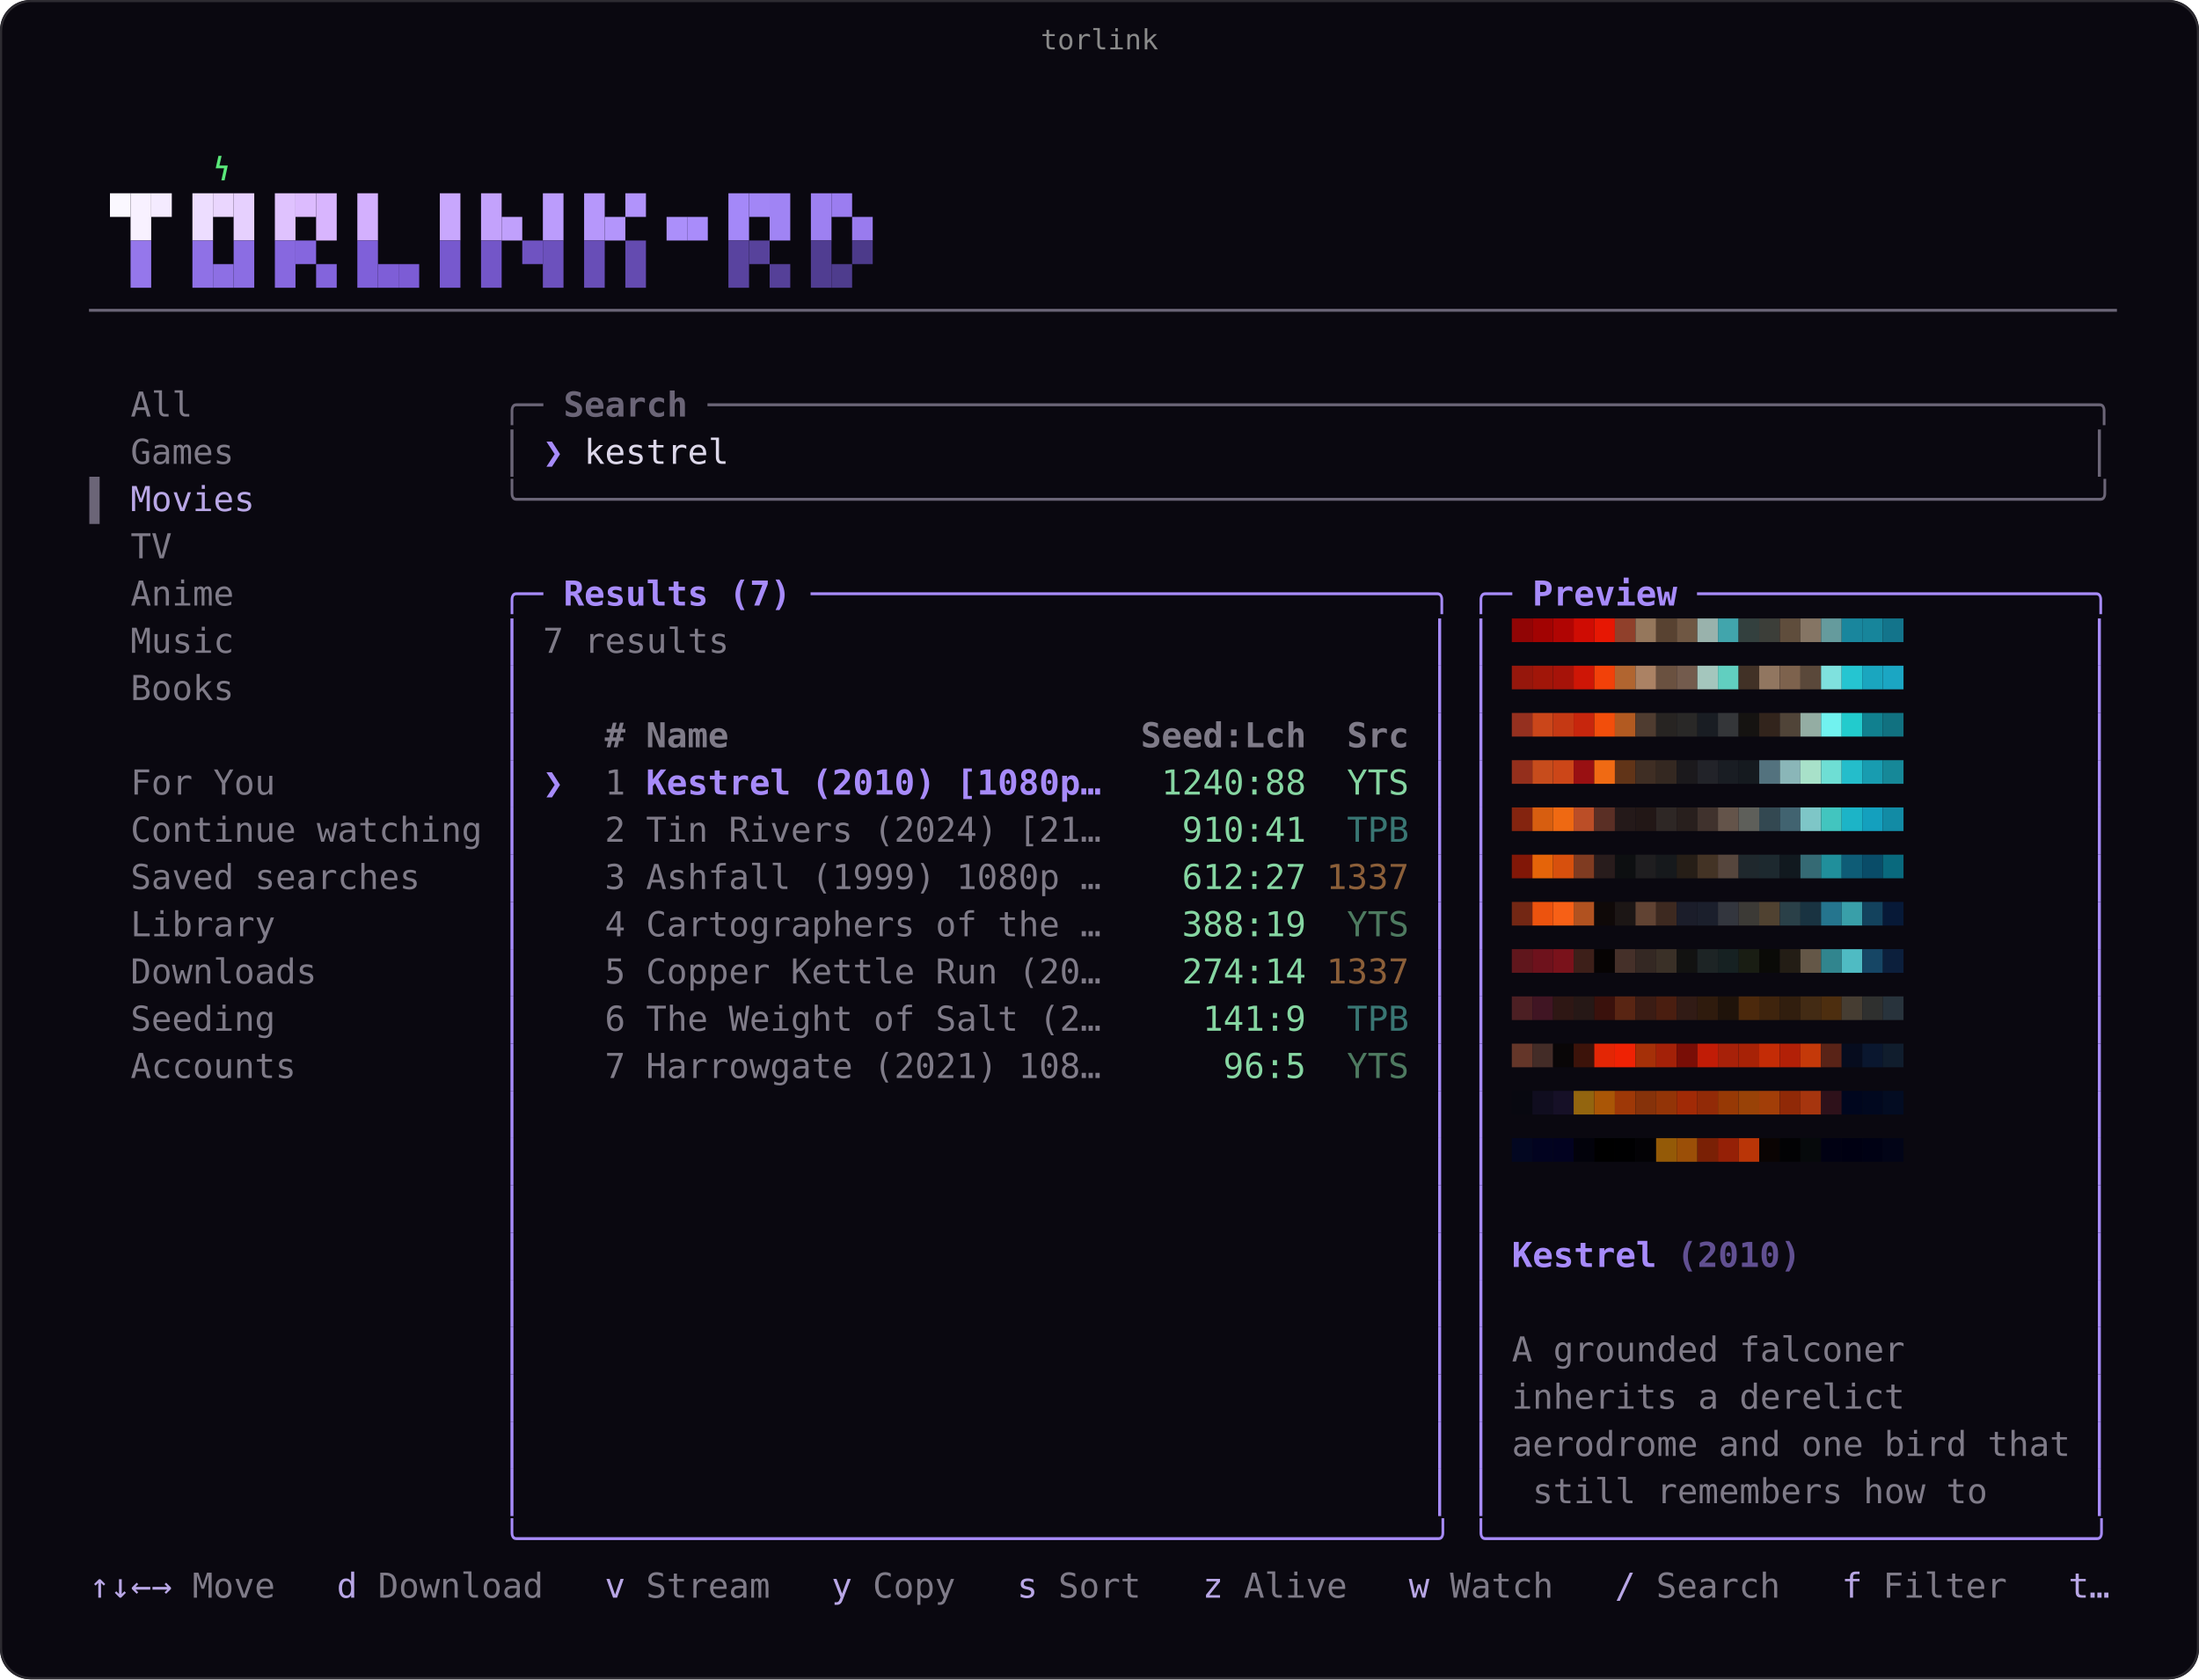
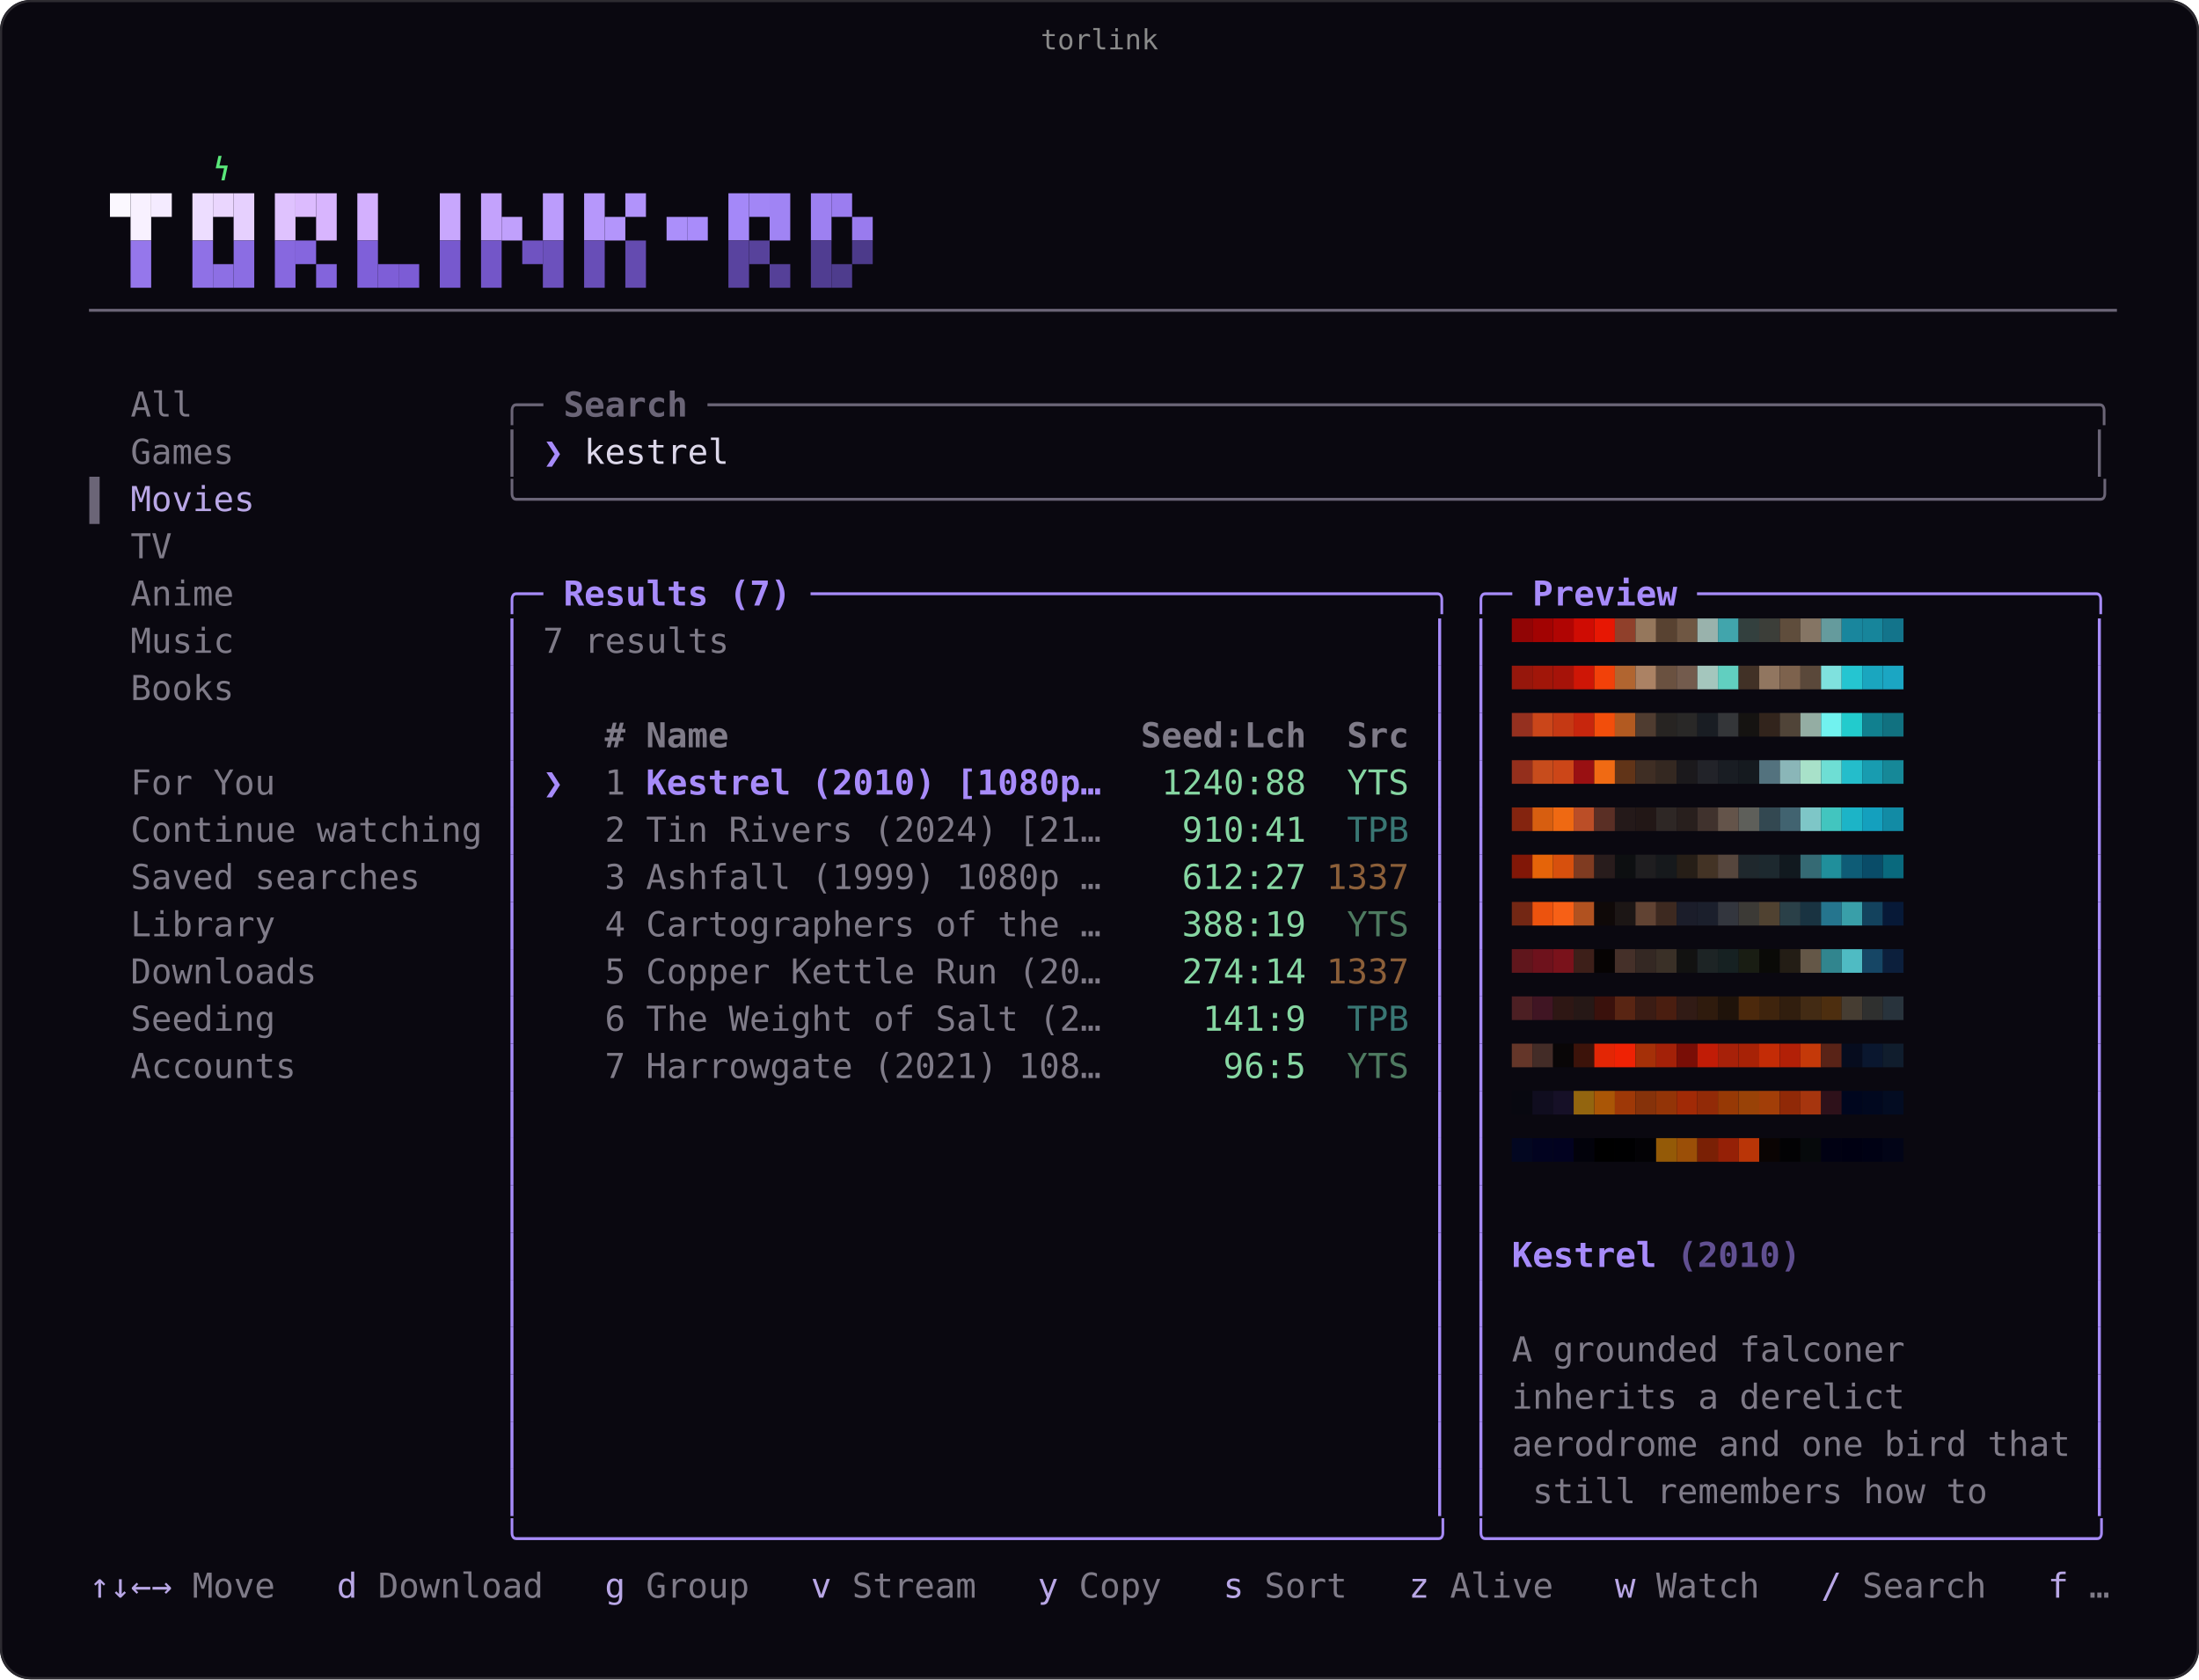
<svg xmlns="http://www.w3.org/2000/svg" width="1024" height="782" viewBox="0 0 1024 782" style="max-width: 1024px; width: 100%; height: auto;" role="img">
  <rect width="100%" height="100%" rx="14" fill="#0a0810" />
  <rect x="0.5" y="0.5" width="1023" height="781" rx="14" fill="none" stroke="#2d2b31" stroke-width="1" />
  <text x="512" y="23" text-anchor="middle" font-family="ui-monospace, &quot;Cascadia Mono&quot;, &quot;SF Mono&quot;, Menlo, Consolas, &quot;DejaVu Sans Mono&quot;, monospace" font-size="13" fill="#8a8a8a">torlink</text>
  <g font-family="ui-monospace, &quot;Cascadia Mono&quot;, &quot;SF Mono&quot;, Menlo, Consolas, &quot;DejaVu Sans Mono&quot;, monospace" font-size="16" fill="#ddd8ea">
    <text x="99.2" y="84" textLength="9.6" lengthAdjust="spacingAndGlyphs" xml:space="preserve" fill="#5ae87a" font-weight="600">𐓏</text>
    <rect x="51.2" y="90" width="9.6" height="11" fill="#fbf8ff" />
    <rect x="60.8" y="90" width="9.6" height="22" fill="#f8f1ff" />
    <rect x="70.4" y="90" width="9.6" height="11" fill="#f4ebff" />
    <rect x="89.6" y="90" width="9.6" height="22" fill="#edddff" />
    <rect x="99.2" y="90" width="9.6" height="11" fill="#ead6fe" />
    <rect x="108.8" y="90" width="9.6" height="22" fill="#e6d0fe" />
    <rect x="128" y="90" width="9.6" height="22" fill="#dfc2fe" />
    <rect x="137.6" y="90" width="9.6" height="11" fill="#dcbbfe" />
    <rect x="147.2" y="90" width="9.6" height="22" fill="#d8b5fe" />
    <rect x="166.4" y="90" width="9.6" height="22" fill="#d3b0fe" />
    <rect x="204.8" y="90" width="9.6" height="22" fill="#c8a7fd" />
    <rect x="224" y="90" width="9.6" height="22" fill="#c3a2fc" />
    <rect x="233.6" y="101" width="9.6" height="11" fill="#c0a0fc" />
    <rect x="252.8" y="90" width="9.6" height="22" fill="#bb9cfc" />
    <rect x="272" y="90" width="9.6" height="22" fill="#b697fb" />
    <rect x="281.6" y="101" width="9.6" height="11" fill="#b395fb" />
    <rect x="291.2" y="90" width="9.6" height="11" fill="#b193fb" />
    <rect x="310.4" y="101" width="9.6" height="11" fill="#ab8ffa" />
    <rect x="320" y="101" width="9.6" height="11" fill="#a98cfa" />
    <rect x="339.2" y="90" width="9.6" height="22" fill="#a488f8" />
    <rect x="348.8" y="90" width="9.6" height="11" fill="#a286f6" />
    <rect x="358.4" y="90" width="9.6" height="22" fill="#a084f4" />
    <rect x="377.6" y="90" width="9.6" height="22" fill="#9d80f1" />
    <rect x="387.2" y="90" width="9.6" height="11" fill="#9b7df0" />
    <rect x="396.8" y="101" width="9.6" height="11" fill="#997bee" />
    <rect x="60.8" y="112" width="9.6" height="22" fill="#9577eb" />
    <rect x="89.6" y="112" width="9.6" height="22" fill="#8f71e6" />
    <rect x="99.2" y="123" width="9.6" height="11" fill="#8d6fe4" />
    <rect x="108.8" y="112" width="9.6" height="22" fill="#8b6de3" />
    <rect x="128" y="112" width="9.6" height="22" fill="#8768df" />
    <rect x="137.6" y="112" width="9.6" height="11" fill="#8566de" />
    <rect x="147.2" y="123" width="9.6" height="11" fill="#8364dc" />
    <rect x="166.4" y="112" width="9.6" height="22" fill="#7f60d9" />
    <rect x="176" y="123" width="9.6" height="11" fill="#7e5ed7" />
    <rect x="185.6" y="123" width="9.6" height="11" fill="#7c5cd5" />
    <rect x="204.8" y="112" width="9.6" height="22" fill="#7759ce" />
    <rect x="224" y="112" width="9.6" height="22" fill="#7356c8" />
    <rect x="243.2" y="112" width="9.6" height="11" fill="#6f53c1" />
    <rect x="252.8" y="112" width="9.6" height="22" fill="#6c51bd" />
    <rect x="272" y="112" width="9.6" height="22" fill="#684eb7" />
    <rect x="291.2" y="112" width="9.6" height="22" fill="#644bb0" />
    <rect x="339.2" y="112" width="9.6" height="22" fill="#59439f" />
    <rect x="348.8" y="112" width="9.6" height="11" fill="#57429b" />
    <rect x="358.4" y="123" width="9.6" height="11" fill="#554098" />
    <rect x="377.6" y="112" width="9.6" height="22" fill="#503d91" />
    <rect x="387.2" y="123" width="9.6" height="11" fill="#4e3c8d" />
    <rect x="396.8" y="112" width="9.6" height="11" fill="#4c3a8a" />
    <text x="41.6" y="150" textLength="940.8" lengthAdjust="spacingAndGlyphs" xml:space="preserve" fill="#6b6577">──────────────────────────────────────────────────────────────────────────────────────────────────</text>
    <text x="60.8" y="194" textLength="28.8" lengthAdjust="spacingAndGlyphs" xml:space="preserve" fill-opacity="0.55">All</text>
    <text x="233.6" y="194" textLength="19.2" lengthAdjust="spacingAndGlyphs" xml:space="preserve" fill="#6b6577">╭─</text>
    <text x="262.4" y="194" textLength="57.6" lengthAdjust="spacingAndGlyphs" xml:space="preserve" fill="#6b6577" font-weight="600">Search</text>
    <text x="329.6" y="194" textLength="652.8" lengthAdjust="spacingAndGlyphs" xml:space="preserve" fill="#6b6577">───────────────────────────────────────────────────────────────────╮</text>
    <text x="60.8" y="216" textLength="48" lengthAdjust="spacingAndGlyphs" xml:space="preserve" fill-opacity="0.55">Games</text>
    <rect x="237.7" y="200" width="1.4" height="22" fill="#6b6577" />
    <text x="252.8" y="216" textLength="9.6" lengthAdjust="spacingAndGlyphs" xml:space="preserve" fill="#a78bfa">❯</text>
    <text x="272" y="216" textLength="67.2" lengthAdjust="spacingAndGlyphs" xml:space="preserve">kestrel</text>
    <rect x="976.9" y="200" width="1.4" height="22" fill="#6b6577" />
    <rect x="41.6" y="222" width="4.8" height="22" fill="#6b6577" />
    <text x="60.8" y="238" textLength="57.6" lengthAdjust="spacingAndGlyphs" xml:space="preserve" fill="#b9a7e6">Movies</text>
    <text x="233.6" y="238" textLength="748.8" lengthAdjust="spacingAndGlyphs" xml:space="preserve" fill="#6b6577">╰────────────────────────────────────────────────────────────────────────────╯</text>
    <text x="60.8" y="260" textLength="19.2" lengthAdjust="spacingAndGlyphs" xml:space="preserve" fill-opacity="0.55">TV</text>
    <text x="60.8" y="282" textLength="48" lengthAdjust="spacingAndGlyphs" xml:space="preserve" fill-opacity="0.55">Anime</text>
    <text x="233.6" y="282" textLength="19.2" lengthAdjust="spacingAndGlyphs" xml:space="preserve" fill="#a78bfa">╭─</text>
    <text x="262.4" y="282" textLength="105.6" lengthAdjust="spacingAndGlyphs" xml:space="preserve" fill="#a78bfa" font-weight="600">Results (7)</text>
    <text x="377.6" y="282" textLength="297.6" lengthAdjust="spacingAndGlyphs" xml:space="preserve" fill="#a78bfa">──────────────────────────────╮</text>
    <text x="684.8" y="282" textLength="19.2" lengthAdjust="spacingAndGlyphs" xml:space="preserve" fill="#a78bfa">╭─</text>
    <text x="713.6" y="282" textLength="67.2" lengthAdjust="spacingAndGlyphs" xml:space="preserve" fill="#a78bfa" font-weight="600">Preview</text>
    <text x="790.4" y="282" textLength="192" lengthAdjust="spacingAndGlyphs" xml:space="preserve" fill="#a78bfa">───────────────────╮</text>
    <text x="60.8" y="304" textLength="48" lengthAdjust="spacingAndGlyphs" xml:space="preserve" fill-opacity="0.55">Music</text>
    <rect x="237.7" y="288" width="1.4" height="22" fill="#a78bfa" />
    <text x="252.8" y="304" textLength="86.4" lengthAdjust="spacingAndGlyphs" xml:space="preserve" fill-opacity="0.55">7 results</text>
    <rect x="669.7" y="288" width="1.4" height="22" fill="#a78bfa" />
    <rect x="688.9" y="288" width="1.4" height="22" fill="#a78bfa" />
    <rect x="704" y="288" width="9.6" height="11" fill="#910505" />
    <rect x="713.6" y="288" width="9.6" height="11" fill="#a20302" />
    <rect x="723.2" y="288" width="9.6" height="11" fill="#b00503" />
    <rect x="732.8" y="288" width="9.6" height="11" fill="#cf0c03" />
    <rect x="742.4" y="288" width="9.6" height="11" fill="#e71703" />
    <rect x="752" y="288" width="9.6" height="11" fill="#90402b" />
    <rect x="761.6" y="288" width="9.6" height="11" fill="#95775c" />
    <rect x="771.2" y="288" width="9.6" height="11" fill="#584231" />
    <rect x="780.8" y="288" width="9.6" height="11" fill="#6f5743" />
    <rect x="790.4" y="288" width="9.6" height="11" fill="#99b2ac" />
    <rect x="800" y="288" width="9.6" height="11" fill="#41a5ac" />
    <rect x="809.6" y="288" width="9.6" height="11" fill="#33403e" />
    <rect x="819.2" y="288" width="9.6" height="11" fill="#3c3e39" />
    <rect x="828.8" y="288" width="9.6" height="11" fill="#5f4d3c" />
    <rect x="838.4" y="288" width="9.6" height="11" fill="#857564" />
    <rect x="848" y="288" width="9.6" height="11" fill="#659b9d" />
    <rect x="857.6" y="288" width="9.6" height="11" fill="#19869d" />
    <rect x="867.2" y="288" width="9.6" height="11" fill="#17859b" />
    <rect x="876.8" y="288" width="9.6" height="11" fill="#13748b" />
    <rect x="976.9" y="288" width="1.4" height="22" fill="#a78bfa" />
    <text x="60.8" y="326" textLength="48" lengthAdjust="spacingAndGlyphs" xml:space="preserve" fill-opacity="0.55">Books</text>
    <rect x="237.7" y="310" width="1.4" height="22" fill="#a78bfa" />
    <rect x="669.7" y="310" width="1.4" height="22" fill="#a78bfa" />
    <rect x="688.9" y="310" width="1.4" height="22" fill="#a78bfa" />
    <rect x="704" y="310" width="9.6" height="11" fill="#96170c" />
    <rect x="713.6" y="310" width="9.6" height="11" fill="#a11609" />
    <rect x="723.2" y="310" width="9.6" height="11" fill="#a61309" />
    <rect x="732.8" y="310" width="9.6" height="11" fill="#ce1606" />
    <rect x="742.4" y="310" width="9.6" height="11" fill="#f24109" />
    <rect x="752" y="310" width="9.6" height="11" fill="#b16530" />
    <rect x="761.6" y="310" width="9.6" height="11" fill="#ab8264" />
    <rect x="771.2" y="310" width="9.6" height="11" fill="#6a5140" />
    <rect x="780.8" y="310" width="9.6" height="11" fill="#735b4d" />
    <rect x="790.4" y="310" width="9.6" height="11" fill="#a4c6bd" />
    <rect x="800" y="310" width="9.6" height="11" fill="#61cfc0" />
    <rect x="809.6" y="310" width="9.6" height="11" fill="#413126" />
    <rect x="819.2" y="310" width="9.6" height="11" fill="#917660" />
    <rect x="828.8" y="310" width="9.6" height="11" fill="#7d624d" />
    <rect x="838.4" y="310" width="9.6" height="11" fill="#5a483a" />
    <rect x="848" y="310" width="9.6" height="11" fill="#7fe1de" />
    <rect x="857.6" y="310" width="9.6" height="11" fill="#25c5d1" />
    <rect x="867.2" y="310" width="9.6" height="11" fill="#1aa6bf" />
    <rect x="876.8" y="310" width="9.6" height="11" fill="#1ba6c3" />
    <rect x="976.9" y="310" width="1.4" height="22" fill="#a78bfa" />
    <rect x="237.7" y="332" width="1.4" height="22" fill="#a78bfa" />
    <text x="281.6" y="348" textLength="9.6" lengthAdjust="spacingAndGlyphs" xml:space="preserve" fill-opacity="0.55" font-weight="600">#</text>
    <text x="300.8" y="348" textLength="38.4" lengthAdjust="spacingAndGlyphs" xml:space="preserve" fill-opacity="0.55" font-weight="600">Name</text>
    <text x="531.2" y="348" textLength="76.8" lengthAdjust="spacingAndGlyphs" xml:space="preserve" fill-opacity="0.55" font-weight="600">Seed:Lch</text>
    <text x="627.2" y="348" textLength="28.8" lengthAdjust="spacingAndGlyphs" xml:space="preserve" fill-opacity="0.55" font-weight="600">Src</text>
    <rect x="669.7" y="332" width="1.4" height="22" fill="#a78bfa" />
    <rect x="688.9" y="332" width="1.4" height="22" fill="#a78bfa" />
    <rect x="704" y="332" width="9.6" height="11" fill="#95301f" />
    <rect x="713.6" y="332" width="9.6" height="11" fill="#ca461a" />
    <rect x="723.2" y="332" width="9.6" height="11" fill="#c53914" />
    <rect x="732.8" y="332" width="9.6" height="11" fill="#c7260d" />
    <rect x="742.4" y="332" width="9.6" height="11" fill="#f24e0b" />
    <rect x="752" y="332" width="9.6" height="11" fill="#b25a21" />
    <rect x="761.6" y="332" width="9.6" height="11" fill="#4f3c30" />
    <rect x="771.2" y="332" width="9.6" height="11" fill="#272422" />
    <rect x="780.8" y="332" width="9.6" height="11" fill="#292827" />
    <rect x="790.4" y="332" width="9.6" height="11" fill="#191d23" />
    <rect x="800" y="332" width="9.6" height="11" fill="#343639" />
    <rect x="809.6" y="332" width="9.6" height="11" fill="#151311" />
    <rect x="819.2" y="332" width="9.6" height="11" fill="#32241c" />
    <rect x="828.8" y="332" width="9.6" height="11" fill="#504438" />
    <rect x="838.4" y="332" width="9.6" height="11" fill="#94ada3" />
    <rect x="848" y="332" width="9.6" height="11" fill="#71f2ef" />
    <rect x="857.6" y="332" width="9.6" height="11" fill="#22cbcd" />
    <rect x="867.2" y="332" width="9.6" height="11" fill="#11808f" />
    <rect x="876.8" y="332" width="9.6" height="11" fill="#117180" />
    <rect x="976.9" y="332" width="1.4" height="22" fill="#a78bfa" />
    <text x="60.8" y="370" textLength="67.2" lengthAdjust="spacingAndGlyphs" xml:space="preserve" fill-opacity="0.55">For You</text>
    <rect x="237.7" y="354" width="1.4" height="22" fill="#a78bfa" />
    <text x="252.8" y="370" textLength="9.6" lengthAdjust="spacingAndGlyphs" xml:space="preserve" fill="#a78bfa">❯</text>
    <text x="281.6" y="370" textLength="9.6" lengthAdjust="spacingAndGlyphs" xml:space="preserve" fill-opacity="0.55">1</text>
    <text x="300.8" y="370" textLength="211.2" lengthAdjust="spacingAndGlyphs" xml:space="preserve" fill="#a78bfa" font-weight="600">Kestrel (2010) [1080p…</text>
    <text x="540.8" y="370" textLength="67.2" lengthAdjust="spacingAndGlyphs" xml:space="preserve" fill="#86d6a2">1240:88</text>
    <text x="627.2" y="370" textLength="28.8" lengthAdjust="spacingAndGlyphs" xml:space="preserve" fill="#86d6a2">YTS</text>
    <rect x="669.7" y="354" width="1.4" height="22" fill="#a78bfa" />
    <rect x="688.9" y="354" width="1.4" height="22" fill="#a78bfa" />
    <rect x="704" y="354" width="9.6" height="11" fill="#942f1c" />
    <rect x="713.6" y="354" width="9.6" height="11" fill="#c74c1c" />
    <rect x="723.2" y="354" width="9.6" height="11" fill="#cc4618" />
    <rect x="732.8" y="354" width="9.6" height="11" fill="#991012" />
    <rect x="742.4" y="354" width="9.6" height="11" fill="#f06a13" />
    <rect x="752" y="354" width="9.6" height="11" fill="#613418" />
    <rect x="761.6" y="354" width="9.6" height="11" fill="#3f2e24" />
    <rect x="771.2" y="354" width="9.6" height="11" fill="#342821" />
    <rect x="780.8" y="354" width="9.6" height="11" fill="#1b191c" />
    <rect x="790.4" y="354" width="9.6" height="11" fill="#222329" />
    <rect x="800" y="354" width="9.6" height="11" fill="#191d23" />
    <rect x="809.6" y="354" width="9.6" height="11" fill="#151a1f" />
    <rect x="819.2" y="354" width="9.6" height="11" fill="#53727e" />
    <rect x="828.8" y="354" width="9.6" height="11" fill="#8ab6b8" />
    <rect x="838.4" y="354" width="9.6" height="11" fill="#a8e1c9" />
    <rect x="848" y="354" width="9.6" height="11" fill="#6eded4" />
    <rect x="857.6" y="354" width="9.6" height="11" fill="#24bdcb" />
    <rect x="867.2" y="354" width="9.6" height="11" fill="#189cb0" />
    <rect x="876.8" y="354" width="9.6" height="11" fill="#168898" />
    <rect x="976.9" y="354" width="1.4" height="22" fill="#a78bfa" />
    <text x="60.8" y="392" textLength="163.2" lengthAdjust="spacingAndGlyphs" xml:space="preserve" fill-opacity="0.55">Continue watching</text>
    <rect x="237.7" y="376" width="1.4" height="22" fill="#a78bfa" />
    <text x="281.6" y="392" textLength="9.6" lengthAdjust="spacingAndGlyphs" xml:space="preserve" fill-opacity="0.55">2</text>
    <text x="300.8" y="392" textLength="211.2" lengthAdjust="spacingAndGlyphs" xml:space="preserve" fill-opacity="0.55">Tin Rivers (2024) [21…</text>
    <text x="550.4" y="392" textLength="57.6" lengthAdjust="spacingAndGlyphs" xml:space="preserve" fill="#86d6a2">910:41</text>
    <text x="627.2" y="392" textLength="28.8" lengthAdjust="spacingAndGlyphs" xml:space="preserve" fill="#5fd0c5" fill-opacity="0.55">TPB</text>
    <rect x="669.7" y="376" width="1.4" height="22" fill="#a78bfa" />
    <rect x="688.9" y="376" width="1.4" height="22" fill="#a78bfa" />
    <rect x="704" y="376" width="9.6" height="11" fill="#84240f" />
    <rect x="713.6" y="376" width="9.6" height="11" fill="#d75e10" />
    <rect x="723.2" y="376" width="9.6" height="11" fill="#ef6912" />
    <rect x="732.8" y="376" width="9.6" height="11" fill="#bb4e27" />
    <rect x="742.4" y="376" width="9.6" height="11" fill="#5a2f25" />
    <rect x="752" y="376" width="9.6" height="11" fill="#241919" />
    <rect x="761.6" y="376" width="9.6" height="11" fill="#221716" />
    <rect x="771.2" y="376" width="9.6" height="11" fill="#2e2725" />
    <rect x="780.8" y="376" width="9.6" height="11" fill="#281f1d" />
    <rect x="790.4" y="376" width="9.6" height="11" fill="#40322d" />
    <rect x="800" y="376" width="9.6" height="11" fill="#64544a" />
    <rect x="809.6" y="376" width="9.6" height="11" fill="#5e5f5a" />
    <rect x="819.2" y="376" width="9.6" height="11" fill="#334851" />
    <rect x="828.8" y="376" width="9.6" height="11" fill="#416370" />
    <rect x="838.4" y="376" width="9.6" height="11" fill="#7ec6c7" />
    <rect x="848" y="376" width="9.6" height="11" fill="#42c5bf" />
    <rect x="857.6" y="376" width="9.6" height="11" fill="#1cb4c7" />
    <rect x="867.2" y="376" width="9.6" height="11" fill="#14a0be" />
    <rect x="876.8" y="376" width="9.6" height="11" fill="#128ba5" />
    <rect x="976.9" y="376" width="1.4" height="22" fill="#a78bfa" />
    <text x="60.8" y="414" textLength="134.4" lengthAdjust="spacingAndGlyphs" xml:space="preserve" fill-opacity="0.55">Saved searches</text>
    <rect x="237.7" y="398" width="1.4" height="22" fill="#a78bfa" />
    <text x="281.6" y="414" textLength="9.6" lengthAdjust="spacingAndGlyphs" xml:space="preserve" fill-opacity="0.55">3</text>
    <text x="300.8" y="414" textLength="211.2" lengthAdjust="spacingAndGlyphs" xml:space="preserve" fill-opacity="0.55">Ashfall (1999) 1080p …</text>
    <text x="550.4" y="414" textLength="57.6" lengthAdjust="spacingAndGlyphs" xml:space="preserve" fill="#86d6a2">612:27</text>
    <text x="617.6" y="414" textLength="38.4" lengthAdjust="spacingAndGlyphs" xml:space="preserve" fill="#f6a55c" fill-opacity="0.55">1337</text>
    <rect x="669.7" y="398" width="1.4" height="22" fill="#a78bfa" />
    <rect x="688.9" y="398" width="1.4" height="22" fill="#a78bfa" />
    <rect x="704" y="398" width="9.6" height="11" fill="#811707" />
    <rect x="713.6" y="398" width="9.6" height="11" fill="#e56409" />
    <rect x="723.2" y="398" width="9.6" height="11" fill="#d7500d" />
    <rect x="732.8" y="398" width="9.6" height="11" fill="#7f3b21" />
    <rect x="742.4" y="398" width="9.6" height="11" fill="#281c1c" />
    <rect x="752" y="398" width="9.6" height="11" fill="#0d0f11" />
    <rect x="761.6" y="398" width="9.6" height="11" fill="#1f1e20" />
    <rect x="771.2" y="398" width="9.6" height="11" fill="#16191c" />
    <rect x="780.8" y="398" width="9.6" height="11" fill="#261e17" />
    <rect x="790.4" y="398" width="9.6" height="11" fill="#433325" />
    <rect x="800" y="398" width="9.6" height="11" fill="#56463d" />
    <rect x="809.6" y="398" width="9.6" height="11" fill="#1f282d" />
    <rect x="819.2" y="398" width="9.6" height="11" fill="#1d292f" />
    <rect x="828.8" y="398" width="9.6" height="11" fill="#11191f" />
    <rect x="838.4" y="398" width="9.6" height="11" fill="#356a74" />
    <rect x="848" y="398" width="9.6" height="11" fill="#208f9b" />
    <rect x="857.6" y="398" width="9.6" height="11" fill="#0e5c76" />
    <rect x="867.2" y="398" width="9.6" height="11" fill="#094c68" />
    <rect x="876.8" y="398" width="9.6" height="11" fill="#09697d" />
    <rect x="976.9" y="398" width="1.4" height="22" fill="#a78bfa" />
    <text x="60.8" y="436" textLength="67.2" lengthAdjust="spacingAndGlyphs" xml:space="preserve" fill-opacity="0.55">Library</text>
    <rect x="237.7" y="420" width="1.4" height="22" fill="#a78bfa" />
    <text x="281.6" y="436" textLength="9.6" lengthAdjust="spacingAndGlyphs" xml:space="preserve" fill-opacity="0.55">4</text>
    <text x="300.8" y="436" textLength="211.2" lengthAdjust="spacingAndGlyphs" xml:space="preserve" fill-opacity="0.55">Cartographers of the …</text>
    <text x="550.4" y="436" textLength="57.6" lengthAdjust="spacingAndGlyphs" xml:space="preserve" fill="#86d6a2">388:19</text>
    <text x="627.2" y="436" textLength="28.8" lengthAdjust="spacingAndGlyphs" xml:space="preserve" fill="#86d6a2" fill-opacity="0.55">YTS</text>
    <rect x="669.7" y="420" width="1.4" height="22" fill="#a78bfa" />
    <rect x="688.9" y="420" width="1.4" height="22" fill="#a78bfa" />
    <rect x="704" y="420" width="9.6" height="11" fill="#732714" />
    <rect x="713.6" y="420" width="9.6" height="11" fill="#ec530e" />
    <rect x="723.2" y="420" width="9.6" height="11" fill="#f76016" />
    <rect x="732.8" y="420" width="9.6" height="11" fill="#b15220" />
    <rect x="742.4" y="420" width="9.6" height="11" fill="#0f0908" />
    <rect x="752" y="420" width="9.6" height="11" fill="#1c1615" />
    <rect x="761.6" y="420" width="9.6" height="11" fill="#614333" />
    <rect x="771.2" y="420" width="9.6" height="11" fill="#3d2920" />
    <rect x="780.8" y="420" width="9.6" height="11" fill="#1b1d2a" />
    <rect x="790.4" y="420" width="9.6" height="11" fill="#1b1f2c" />
    <rect x="800" y="420" width="9.6" height="11" fill="#33363e" />
    <rect x="809.6" y="420" width="9.6" height="11" fill="#3c3a36" />
    <rect x="819.2" y="420" width="9.6" height="11" fill="#504231" />
    <rect x="828.8" y="420" width="9.6" height="11" fill="#2a4048" />
    <rect x="838.4" y="420" width="9.6" height="11" fill="#193341" />
    <rect x="848" y="420" width="9.6" height="11" fill="#25758e" />
    <rect x="857.6" y="420" width="9.6" height="11" fill="#399fa9" />
    <rect x="867.2" y="420" width="9.6" height="11" fill="#13425d" />
    <rect x="876.8" y="420" width="9.6" height="11" fill="#071937" />
    <rect x="976.9" y="420" width="1.4" height="22" fill="#a78bfa" />
    <text x="60.8" y="458" textLength="86.4" lengthAdjust="spacingAndGlyphs" xml:space="preserve" fill-opacity="0.55">Downloads</text>
    <rect x="237.7" y="442" width="1.4" height="22" fill="#a78bfa" />
    <text x="281.6" y="458" textLength="9.6" lengthAdjust="spacingAndGlyphs" xml:space="preserve" fill-opacity="0.55">5</text>
    <text x="300.8" y="458" textLength="211.2" lengthAdjust="spacingAndGlyphs" xml:space="preserve" fill-opacity="0.55">Copper Kettle Run (20…</text>
    <text x="550.4" y="458" textLength="57.6" lengthAdjust="spacingAndGlyphs" xml:space="preserve" fill="#86d6a2">274:14</text>
    <text x="617.6" y="458" textLength="38.4" lengthAdjust="spacingAndGlyphs" xml:space="preserve" fill="#f6a55c" fill-opacity="0.55">1337</text>
    <rect x="669.7" y="442" width="1.4" height="22" fill="#a78bfa" />
    <rect x="688.9" y="442" width="1.4" height="22" fill="#a78bfa" />
    <rect x="704" y="442" width="9.6" height="11" fill="#60161c" />
    <rect x="713.6" y="442" width="9.6" height="11" fill="#6e121c" />
    <rect x="723.2" y="442" width="9.6" height="11" fill="#7a121b" />
    <rect x="732.8" y="442" width="9.6" height="11" fill="#3d1f19" />
    <rect x="742.4" y="442" width="9.6" height="11" fill="#060303" />
    <rect x="752" y="442" width="9.6" height="11" fill="#453029" />
    <rect x="761.6" y="442" width="9.6" height="11" fill="#342823" />
    <rect x="771.2" y="442" width="9.6" height="11" fill="#3a3027" />
    <rect x="780.8" y="442" width="9.6" height="11" fill="#121211" />
    <rect x="790.4" y="442" width="9.6" height="11" fill="#1d2425" />
    <rect x="800" y="442" width="9.6" height="11" fill="#162122" />
    <rect x="809.6" y="442" width="9.6" height="11" fill="#191d13" />
    <rect x="819.2" y="442" width="9.6" height="11" fill="#0a0a07" />
    <rect x="828.8" y="442" width="9.6" height="11" fill="#231d15" />
    <rect x="838.4" y="442" width="9.6" height="11" fill="#645747" />
    <rect x="848" y="442" width="9.6" height="11" fill="#31858e" />
    <rect x="857.6" y="442" width="9.6" height="11" fill="#4fbbc3" />
    <rect x="867.2" y="442" width="9.6" height="11" fill="#164665" />
    <rect x="876.8" y="442" width="9.6" height="11" fill="#0c1f3c" />
    <rect x="976.9" y="442" width="1.4" height="22" fill="#a78bfa" />
    <text x="60.8" y="480" textLength="67.2" lengthAdjust="spacingAndGlyphs" xml:space="preserve" fill-opacity="0.55">Seeding</text>
    <rect x="237.7" y="464" width="1.4" height="22" fill="#a78bfa" />
    <text x="281.6" y="480" textLength="9.6" lengthAdjust="spacingAndGlyphs" xml:space="preserve" fill-opacity="0.55">6</text>
    <text x="300.8" y="480" textLength="211.2" lengthAdjust="spacingAndGlyphs" xml:space="preserve" fill-opacity="0.55">The Weight of Salt (2…</text>
    <text x="560" y="480" textLength="48" lengthAdjust="spacingAndGlyphs" xml:space="preserve" fill="#86d6a2">141:9</text>
    <text x="627.2" y="480" textLength="28.8" lengthAdjust="spacingAndGlyphs" xml:space="preserve" fill="#5fd0c5" fill-opacity="0.55">TPB</text>
    <rect x="669.7" y="464" width="1.4" height="22" fill="#a78bfa" />
    <rect x="688.9" y="464" width="1.4" height="22" fill="#a78bfa" />
    <rect x="704" y="464" width="9.6" height="11" fill="#4c1f23" />
    <rect x="713.6" y="464" width="9.6" height="11" fill="#401523" />
    <rect x="723.2" y="464" width="9.6" height="11" fill="#2e1714" />
    <rect x="732.8" y="464" width="9.6" height="11" fill="#261816" />
    <rect x="742.4" y="464" width="9.6" height="11" fill="#3a110c" />
    <rect x="752" y="464" width="9.6" height="11" fill="#592513" />
    <rect x="761.6" y="464" width="9.6" height="11" fill="#3b1c14" />
    <rect x="771.2" y="464" width="9.6" height="11" fill="#4a1e10" />
    <rect x="780.8" y="464" width="9.6" height="11" fill="#311b15" />
    <rect x="790.4" y="464" width="9.6" height="11" fill="#2f1b0d" />
    <rect x="800" y="464" width="9.6" height="11" fill="#1f130a" />
    <rect x="809.6" y="464" width="9.6" height="11" fill="#4c290c" />
    <rect x="819.2" y="464" width="9.6" height="11" fill="#3f240d" />
    <rect x="828.8" y="464" width="9.6" height="11" fill="#311e0e" />
    <rect x="838.4" y="464" width="9.6" height="11" fill="#432b14" />
    <rect x="848" y="464" width="9.6" height="11" fill="#4d2e0f" />
    <rect x="857.6" y="464" width="9.6" height="11" fill="#463d32" />
    <rect x="867.2" y="464" width="9.6" height="11" fill="#2f302f" />
    <rect x="876.8" y="464" width="9.6" height="11" fill="#28333c" />
    <rect x="976.9" y="464" width="1.4" height="22" fill="#a78bfa" />
    <text x="60.8" y="502" textLength="76.8" lengthAdjust="spacingAndGlyphs" xml:space="preserve" fill-opacity="0.55">Accounts</text>
    <rect x="237.7" y="486" width="1.4" height="22" fill="#a78bfa" />
    <text x="281.6" y="502" textLength="9.6" lengthAdjust="spacingAndGlyphs" xml:space="preserve" fill-opacity="0.55">7</text>
    <text x="300.8" y="502" textLength="211.2" lengthAdjust="spacingAndGlyphs" xml:space="preserve" fill-opacity="0.55">Harrowgate (2021) 108…</text>
    <text x="569.6" y="502" textLength="38.4" lengthAdjust="spacingAndGlyphs" xml:space="preserve" fill="#86d6a2">96:5</text>
    <text x="627.2" y="502" textLength="28.8" lengthAdjust="spacingAndGlyphs" xml:space="preserve" fill="#86d6a2" fill-opacity="0.55">YTS</text>
    <rect x="669.7" y="486" width="1.4" height="22" fill="#a78bfa" />
    <rect x="688.9" y="486" width="1.4" height="22" fill="#a78bfa" />
    <rect x="704" y="486" width="9.6" height="11" fill="#643629" />
    <rect x="713.6" y="486" width="9.6" height="11" fill="#432c27" />
    <rect x="723.2" y="486" width="9.6" height="11" fill="#090607" />
    <rect x="732.8" y="486" width="9.6" height="11" fill="#3c130a" />
    <rect x="742.4" y="486" width="9.6" height="11" fill="#e32605" />
    <rect x="752" y="486" width="9.6" height="11" fill="#ef2204" />
    <rect x="761.6" y="486" width="9.6" height="11" fill="#a53008" />
    <rect x="771.2" y="486" width="9.6" height="11" fill="#a32108" />
    <rect x="780.8" y="486" width="9.6" height="11" fill="#790e06" />
    <rect x="790.4" y="486" width="9.6" height="11" fill="#c11c06" />
    <rect x="800" y="486" width="9.6" height="11" fill="#a72109" />
    <rect x="809.6" y="486" width="9.6" height="11" fill="#a72206" />
    <rect x="819.2" y="486" width="9.6" height="11" fill="#c42c06" />
    <rect x="828.8" y="486" width="9.6" height="11" fill="#b22007" />
    <rect x="838.4" y="486" width="9.6" height="11" fill="#c43909" />
    <rect x="848" y="486" width="9.6" height="11" fill="#592317" />
    <rect x="857.6" y="486" width="9.6" height="11" fill="#060c1e" />
    <rect x="867.2" y="486" width="9.6" height="11" fill="#0a172f" />
    <rect x="876.8" y="486" width="9.6" height="11" fill="#101d2d" />
    <rect x="976.9" y="486" width="1.4" height="22" fill="#a78bfa" />
    <rect x="237.7" y="508" width="1.4" height="22" fill="#a78bfa" />
    <rect x="669.7" y="508" width="1.4" height="22" fill="#a78bfa" />
    <rect x="688.9" y="508" width="1.4" height="22" fill="#a78bfa" />
    <rect x="704" y="508" width="9.6" height="11" fill="#080810" />
    <rect x="713.6" y="508" width="9.6" height="11" fill="#100d1f" />
    <rect x="723.2" y="508" width="9.6" height="11" fill="#161027" />
    <rect x="732.8" y="508" width="9.6" height="11" fill="#93650f" />
    <rect x="742.4" y="508" width="9.6" height="11" fill="#aa5606" />
    <rect x="752" y="508" width="9.6" height="11" fill="#9e3807" />
    <rect x="761.6" y="508" width="9.6" height="11" fill="#86320a" />
    <rect x="771.2" y="508" width="9.6" height="11" fill="#933407" />
    <rect x="780.8" y="508" width="9.6" height="11" fill="#a12a06" />
    <rect x="790.4" y="508" width="9.6" height="11" fill="#922a07" />
    <rect x="800" y="508" width="9.6" height="11" fill="#973905" />
    <rect x="809.6" y="508" width="9.6" height="11" fill="#994207" />
    <rect x="819.2" y="508" width="9.6" height="11" fill="#a23e08" />
    <rect x="828.8" y="508" width="9.6" height="11" fill="#902907" />
    <rect x="838.4" y="508" width="9.6" height="11" fill="#a6350e" />
    <rect x="848" y="508" width="9.6" height="11" fill="#2e111a" />
    <rect x="857.6" y="508" width="9.6" height="11" fill="#00061e" />
    <rect x="867.2" y="508" width="9.6" height="11" fill="#01081f" />
    <rect x="876.8" y="508" width="9.6" height="11" fill="#030c22" />
    <rect x="976.9" y="508" width="1.4" height="22" fill="#a78bfa" />
    <rect x="237.7" y="530" width="1.4" height="22" fill="#a78bfa" />
    <rect x="669.7" y="530" width="1.4" height="22" fill="#a78bfa" />
    <rect x="688.9" y="530" width="1.4" height="22" fill="#a78bfa" />
    <rect x="704" y="530" width="9.6" height="11" fill="#030721" />
    <rect x="713.6" y="530" width="9.6" height="11" fill="#020320" />
    <rect x="723.2" y="530" width="9.6" height="11" fill="#020220" />
    <rect x="732.8" y="530" width="9.6" height="11" fill="#02020b" />
    <rect x="742.4" y="530" width="9.6" height="11" fill="#000000" />
    <rect x="752" y="530" width="9.6" height="11" fill="#000001" />
    <rect x="761.6" y="530" width="9.6" height="11" fill="#030205" />
    <rect x="771.2" y="530" width="9.6" height="11" fill="#945a07" />
    <rect x="780.8" y="530" width="9.6" height="11" fill="#9b4f07" />
    <rect x="790.4" y="530" width="9.6" height="11" fill="#7a2005" />
    <rect x="800" y="530" width="9.6" height="11" fill="#952006" />
    <rect x="809.6" y="530" width="9.6" height="11" fill="#ba3507" />
    <rect x="819.2" y="530" width="9.6" height="11" fill="#0a0403" />
    <rect x="828.8" y="530" width="9.6" height="11" fill="#020204" />
    <rect x="838.4" y="530" width="9.6" height="11" fill="#06090b" />
    <rect x="848" y="530" width="9.6" height="11" fill="#010113" />
    <rect x="857.6" y="530" width="9.6" height="11" fill="#000012" />
    <rect x="867.2" y="530" width="9.6" height="11" fill="#000114" />
    <rect x="876.8" y="530" width="9.6" height="11" fill="#020417" />
    <rect x="976.9" y="530" width="1.4" height="22" fill="#a78bfa" />
    <rect x="237.7" y="552" width="1.4" height="22" fill="#a78bfa" />
    <rect x="669.7" y="552" width="1.4" height="22" fill="#a78bfa" />
    <rect x="688.9" y="552" width="1.4" height="22" fill="#a78bfa" />
    <rect x="976.9" y="552" width="1.4" height="22" fill="#a78bfa" />
    <rect x="237.7" y="574" width="1.4" height="22" fill="#a78bfa" />
    <rect x="669.7" y="574" width="1.4" height="22" fill="#a78bfa" />
    <rect x="688.9" y="574" width="1.4" height="22" fill="#a78bfa" />
    <text x="704" y="590" textLength="67.2" lengthAdjust="spacingAndGlyphs" xml:space="preserve" fill="#a78bfa" font-weight="600">Kestrel</text>
    <text x="780.8" y="590" textLength="57.6" lengthAdjust="spacingAndGlyphs" xml:space="preserve" fill="#a78bfa" fill-opacity="0.55" font-weight="600">(2010)</text>
    <rect x="976.9" y="574" width="1.4" height="22" fill="#a78bfa" />
    <rect x="237.7" y="596" width="1.4" height="22" fill="#a78bfa" />
    <rect x="669.7" y="596" width="1.4" height="22" fill="#a78bfa" />
    <rect x="688.9" y="596" width="1.4" height="22" fill="#a78bfa" />
    <rect x="976.9" y="596" width="1.4" height="22" fill="#a78bfa" />
    <rect x="237.7" y="618" width="1.4" height="22" fill="#a78bfa" />
    <rect x="669.7" y="618" width="1.4" height="22" fill="#a78bfa" />
    <rect x="688.9" y="618" width="1.4" height="22" fill="#a78bfa" />
    <text x="704" y="634" textLength="182.4" lengthAdjust="spacingAndGlyphs" xml:space="preserve" fill-opacity="0.55">A grounded falconer</text>
    <rect x="976.9" y="618" width="1.4" height="22" fill="#a78bfa" />
    <rect x="237.7" y="640" width="1.4" height="22" fill="#a78bfa" />
    <rect x="669.7" y="640" width="1.4" height="22" fill="#a78bfa" />
    <rect x="688.9" y="640" width="1.4" height="22" fill="#a78bfa" />
    <text x="704" y="656" textLength="182.4" lengthAdjust="spacingAndGlyphs" xml:space="preserve" fill-opacity="0.55">inherits a derelict</text>
    <rect x="976.9" y="640" width="1.4" height="22" fill="#a78bfa" />
    <rect x="237.7" y="662" width="1.4" height="22" fill="#a78bfa" />
    <rect x="669.7" y="662" width="1.4" height="22" fill="#a78bfa" />
    <rect x="688.9" y="662" width="1.4" height="22" fill="#a78bfa" />
    <text x="704" y="678" textLength="259.2" lengthAdjust="spacingAndGlyphs" xml:space="preserve" fill-opacity="0.55">aerodrome and one bird that</text>
    <rect x="976.9" y="662" width="1.4" height="22" fill="#a78bfa" />
    <rect x="237.7" y="684" width="1.4" height="22" fill="#a78bfa" />
    <rect x="669.7" y="684" width="1.4" height="22" fill="#a78bfa" />
    <rect x="688.9" y="684" width="1.4" height="22" fill="#a78bfa" />
    <text x="713.6" y="700" textLength="211.2" lengthAdjust="spacingAndGlyphs" xml:space="preserve" fill-opacity="0.55">still remembers how to</text>
    <rect x="976.9" y="684" width="1.4" height="22" fill="#a78bfa" />
    <text x="233.6" y="722" textLength="441.6" lengthAdjust="spacingAndGlyphs" xml:space="preserve" fill="#a78bfa">╰────────────────────────────────────────────╯</text>
    <text x="684.8" y="722" textLength="297.6" lengthAdjust="spacingAndGlyphs" xml:space="preserve" fill="#a78bfa">╰─────────────────────────────╯</text>
    <text x="41.6" y="744" textLength="38.4" lengthAdjust="spacingAndGlyphs" xml:space="preserve" fill="#b9a7e6">↑↓←→</text>
    <text x="89.6" y="744" textLength="38.4" lengthAdjust="spacingAndGlyphs" xml:space="preserve" fill-opacity="0.55">Move</text>
    <text x="156.8" y="744" textLength="9.6" lengthAdjust="spacingAndGlyphs" xml:space="preserve" fill="#b9a7e6">d</text>
    <text x="176" y="744" textLength="76.8" lengthAdjust="spacingAndGlyphs" xml:space="preserve" fill-opacity="0.55">Download</text>
-     <text x="281.6" y="744" textLength="9.6" lengthAdjust="spacingAndGlyphs" xml:space="preserve" fill="#b9a7e6">v</text>
-     <text x="300.8" y="744" textLength="57.6" lengthAdjust="spacingAndGlyphs" xml:space="preserve" fill-opacity="0.55">Stream</text>
-     <text x="387.2" y="744" textLength="9.6" lengthAdjust="spacingAndGlyphs" xml:space="preserve" fill="#b9a7e6">y</text>
-     <text x="406.4" y="744" textLength="38.4" lengthAdjust="spacingAndGlyphs" xml:space="preserve" fill-opacity="0.55">Copy</text>
-     <text x="473.6" y="744" textLength="9.6" lengthAdjust="spacingAndGlyphs" xml:space="preserve" fill="#b9a7e6">s</text>
-     <text x="492.8" y="744" textLength="38.4" lengthAdjust="spacingAndGlyphs" xml:space="preserve" fill-opacity="0.55">Sort</text>
-     <text x="560" y="744" textLength="9.6" lengthAdjust="spacingAndGlyphs" xml:space="preserve" fill="#b9a7e6">z</text>
-     <text x="579.2" y="744" textLength="48" lengthAdjust="spacingAndGlyphs" xml:space="preserve" fill-opacity="0.55">Alive</text>
-     <text x="656" y="744" textLength="9.6" lengthAdjust="spacingAndGlyphs" xml:space="preserve" fill="#b9a7e6">w</text>
-     <text x="675.2" y="744" textLength="48" lengthAdjust="spacingAndGlyphs" xml:space="preserve" fill-opacity="0.55">Watch</text>
-     <text x="752" y="744" textLength="9.6" lengthAdjust="spacingAndGlyphs" xml:space="preserve" fill="#b9a7e6">/</text>
-     <text x="771.2" y="744" textLength="57.6" lengthAdjust="spacingAndGlyphs" xml:space="preserve" fill-opacity="0.55">Search</text>
-     <text x="857.6" y="744" textLength="9.6" lengthAdjust="spacingAndGlyphs" xml:space="preserve" fill="#b9a7e6">f</text>
-     <text x="876.8" y="744" textLength="57.6" lengthAdjust="spacingAndGlyphs" xml:space="preserve" fill-opacity="0.55">Filter</text>
-     <text x="963.2" y="744" textLength="19.2" lengthAdjust="spacingAndGlyphs" xml:space="preserve" fill="#b9a7e6">t…</text>
+     <text x="281.6" y="744" textLength="9.6" lengthAdjust="spacingAndGlyphs" xml:space="preserve" fill="#b9a7e6">g</text>
+     <text x="300.8" y="744" textLength="48" lengthAdjust="spacingAndGlyphs" xml:space="preserve" fill-opacity="0.55">Group</text>
+     <text x="377.6" y="744" textLength="9.6" lengthAdjust="spacingAndGlyphs" xml:space="preserve" fill="#b9a7e6">v</text>
+     <text x="396.8" y="744" textLength="57.6" lengthAdjust="spacingAndGlyphs" xml:space="preserve" fill-opacity="0.55">Stream</text>
+     <text x="483.2" y="744" textLength="9.6" lengthAdjust="spacingAndGlyphs" xml:space="preserve" fill="#b9a7e6">y</text>
+     <text x="502.4" y="744" textLength="38.4" lengthAdjust="spacingAndGlyphs" xml:space="preserve" fill-opacity="0.55">Copy</text>
+     <text x="569.6" y="744" textLength="9.6" lengthAdjust="spacingAndGlyphs" xml:space="preserve" fill="#b9a7e6">s</text>
+     <text x="588.8" y="744" textLength="38.4" lengthAdjust="spacingAndGlyphs" xml:space="preserve" fill-opacity="0.55">Sort</text>
+     <text x="656" y="744" textLength="9.6" lengthAdjust="spacingAndGlyphs" xml:space="preserve" fill="#b9a7e6">z</text>
+     <text x="675.2" y="744" textLength="48" lengthAdjust="spacingAndGlyphs" xml:space="preserve" fill-opacity="0.55">Alive</text>
+     <text x="752" y="744" textLength="9.6" lengthAdjust="spacingAndGlyphs" xml:space="preserve" fill="#b9a7e6">w</text>
+     <text x="771.2" y="744" textLength="48" lengthAdjust="spacingAndGlyphs" xml:space="preserve" fill-opacity="0.55">Watch</text>
+     <text x="848" y="744" textLength="9.6" lengthAdjust="spacingAndGlyphs" xml:space="preserve" fill="#b9a7e6">/</text>
+     <text x="867.2" y="744" textLength="57.6" lengthAdjust="spacingAndGlyphs" xml:space="preserve" fill-opacity="0.55">Search</text>
+     <text x="953.6" y="744" textLength="9.6" lengthAdjust="spacingAndGlyphs" xml:space="preserve" fill="#b9a7e6">f</text>
+     <text x="972.8" y="744" textLength="9.6" lengthAdjust="spacingAndGlyphs" xml:space="preserve" fill-opacity="0.55">…</text>
  </g>
</svg>
